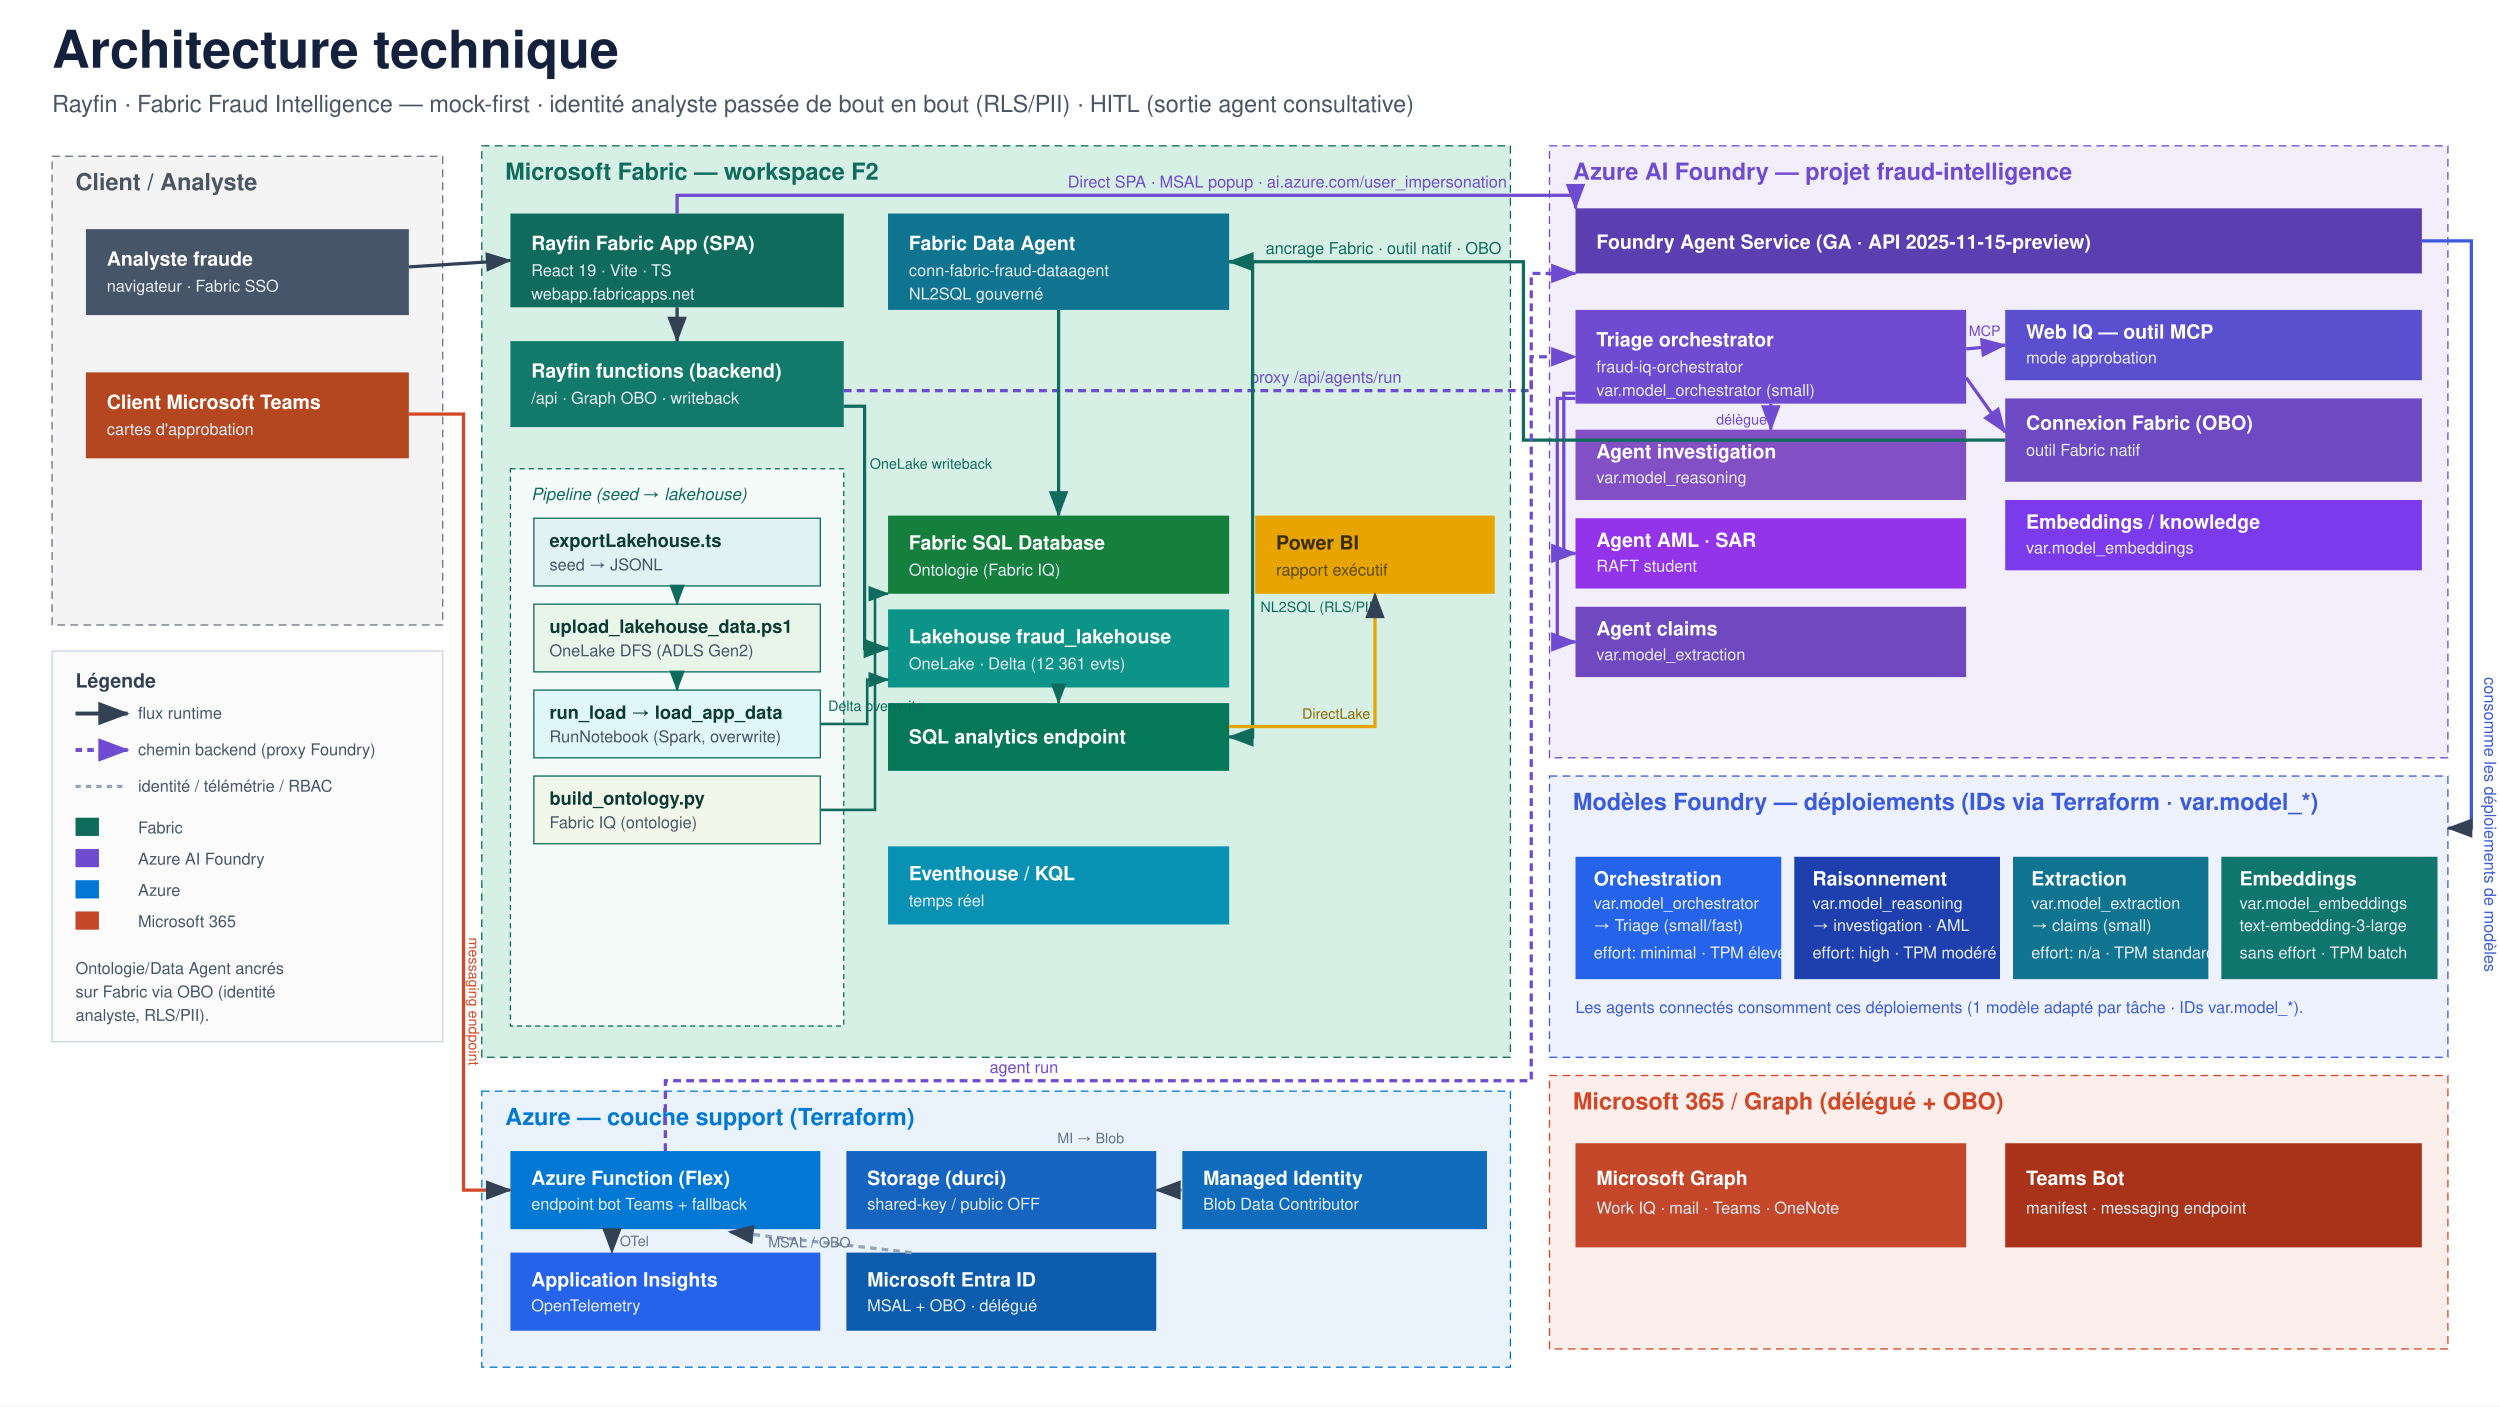
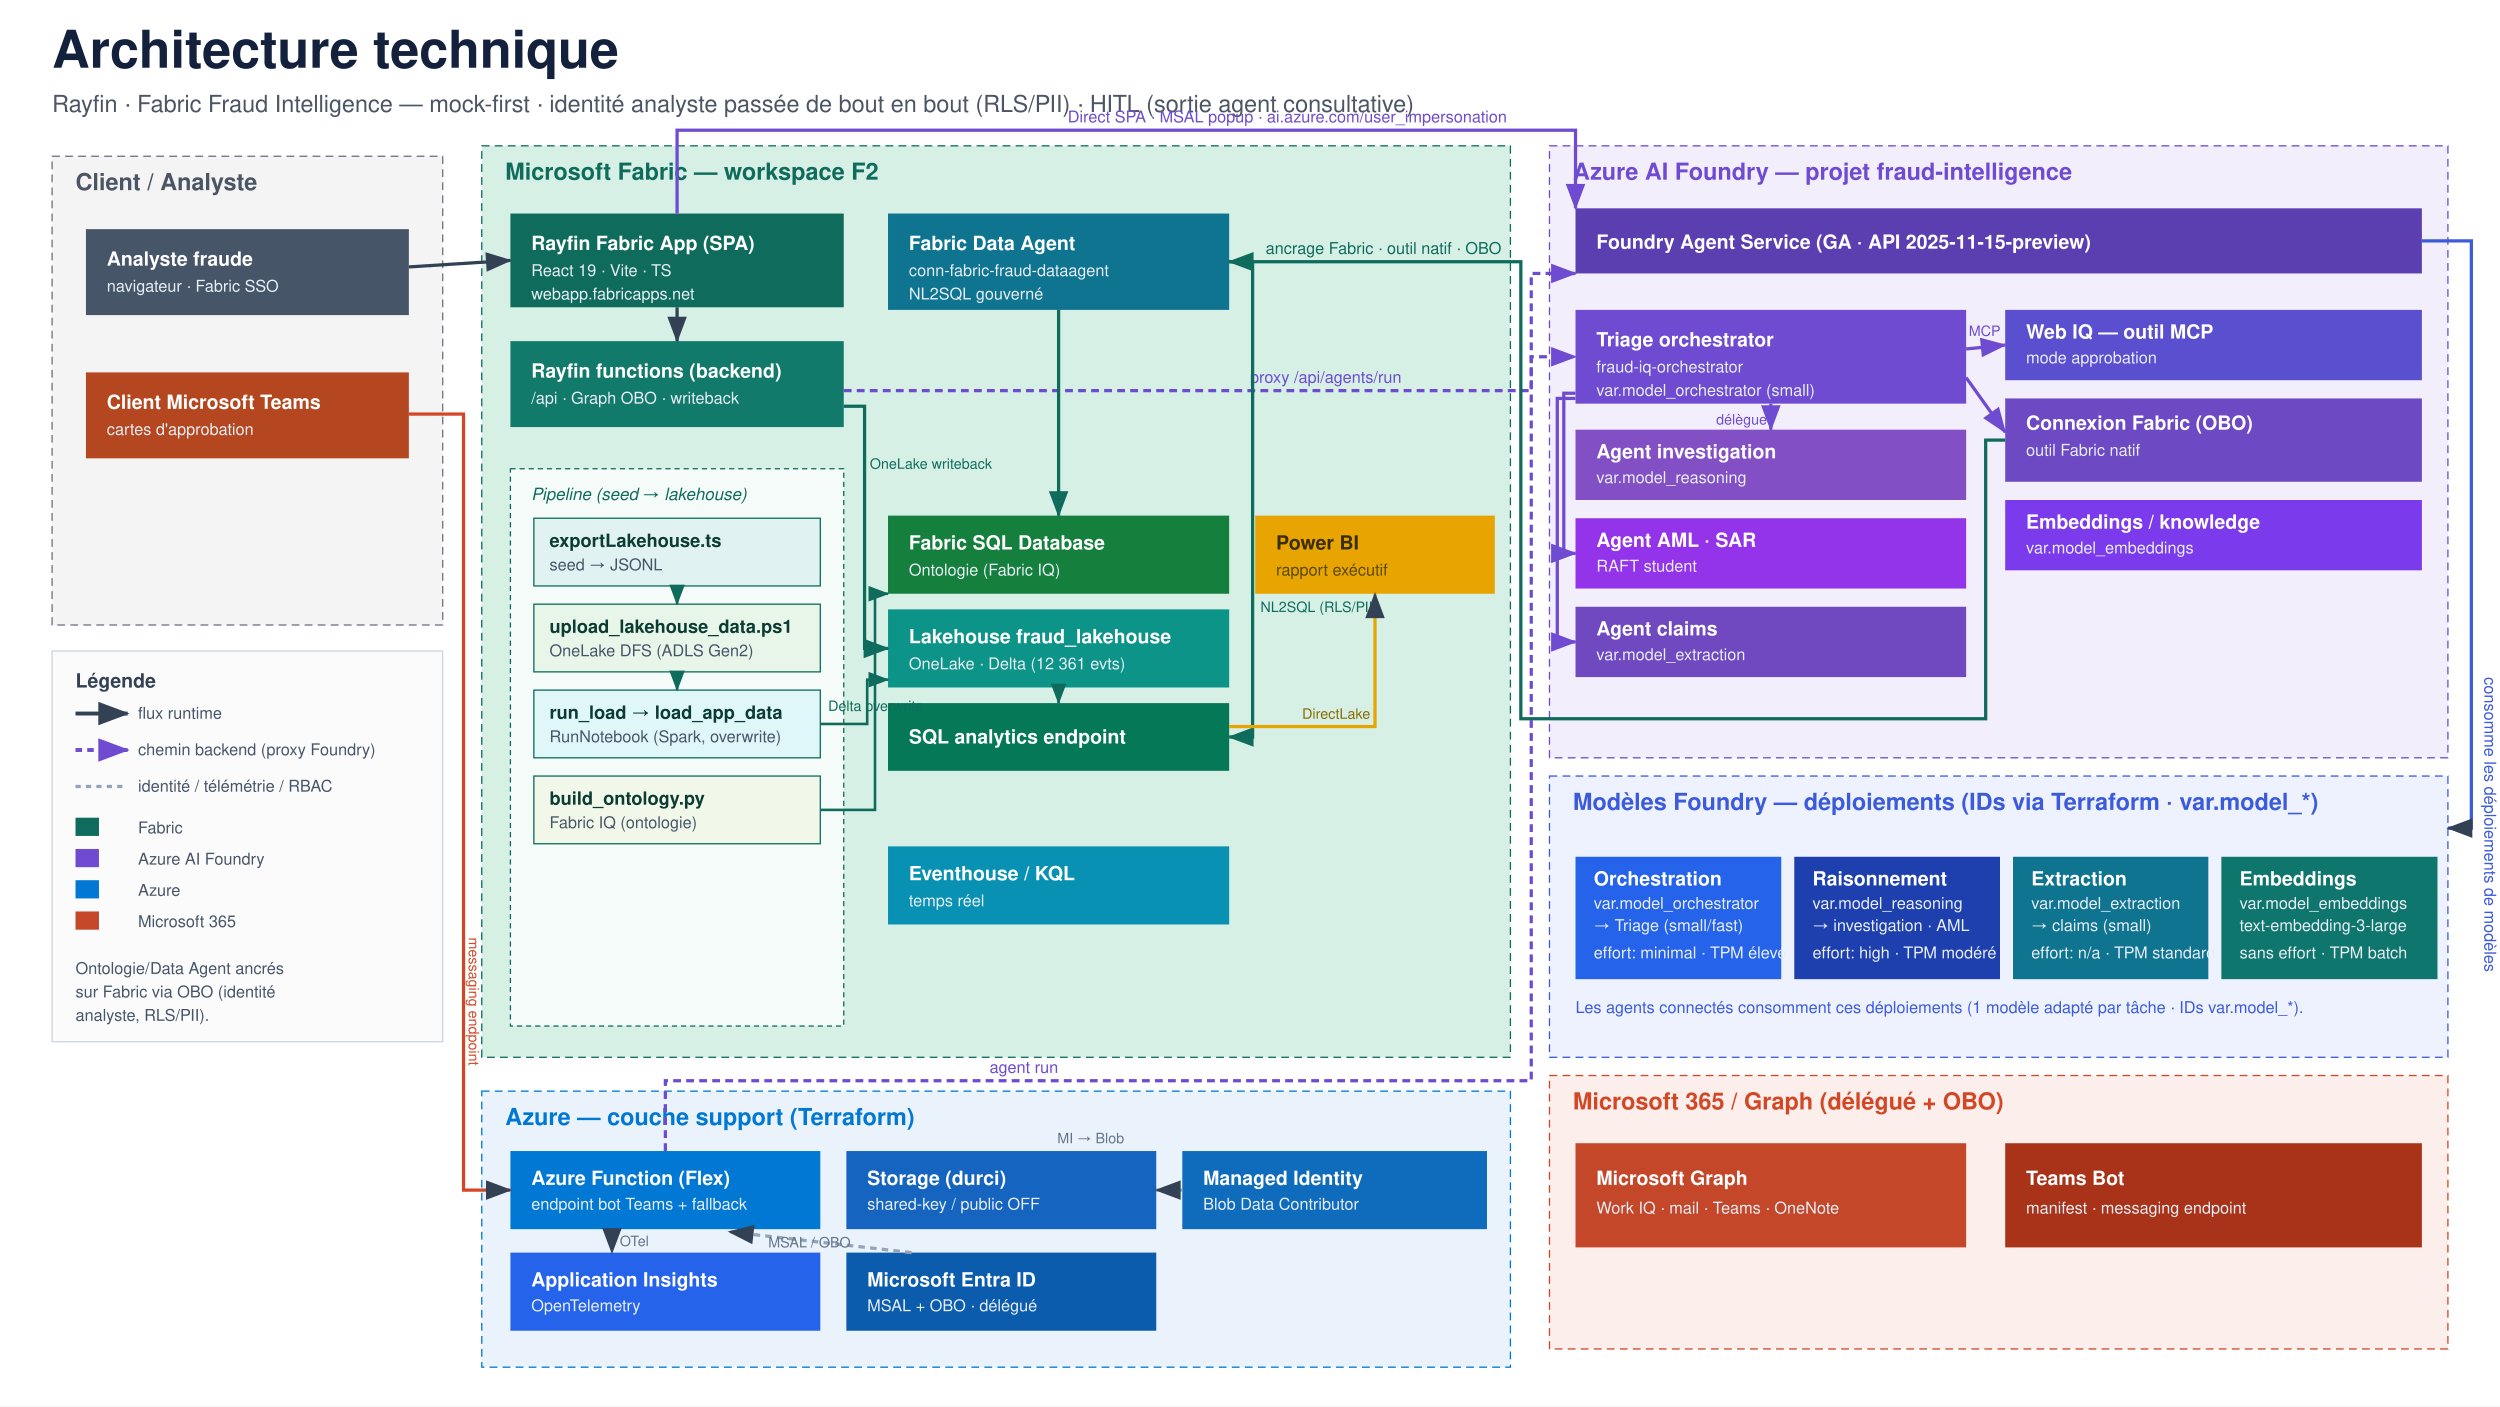
<svg xmlns="http://www.w3.org/2000/svg" width="1920" height="1080" viewBox="0 0 1920 1080" font-family="Segoe UI, -apple-system, Helvetica, Arial, sans-serif">
  <defs>
    <marker id="arr" markerWidth="9" markerHeight="9" refX="7.5" refY="3" orient="auto">
      <path d="M0,0 L8,3 L0,6 Z" fill="#334155" />
    </marker>
    <marker id="arrP" markerWidth="9" markerHeight="9" refX="7.5" refY="3" orient="auto">
      <path d="M0,0 L8,3 L0,6 Z" fill="#6E4BD0" />
    </marker>
    <marker id="arrG" markerWidth="9" markerHeight="9" refX="7.5" refY="3" orient="auto">
      <path d="M0,0 L8,3 L0,6 Z" fill="#0F6C5C" />
    </marker>
    <style>
      .t{fill:#fff;font-size:15px;font-weight:600}
      .ts{fill:#e8eef6;font-size:12.5px;font-weight:400}
      .pt{font-size:18px;font-weight:700}
      .lbl{fill:#475569;font-size:12.5px}
      .dark{fill:#0b3b33;font-size:14px;font-weight:600}
    </style>
  </defs>
  <rect x="0" y="0" width="1920" height="1080" fill="#ffffff" />
  <text x="40" y="52" font-size="40" font-weight="700" fill="#14213D">Architecture technique</text>
  <text x="40" y="86" font-size="18" fill="#4B5563">Rayfin · Fabric Fraud Intelligence — mock-first · identité analyste passée de bout en bout (RLS/PII) · HITL (sortie agent consultative)</text>
  <rect x="40" y="120" width="300" height="360" fill="#F4F4F5" stroke="#6B7280" stroke-dasharray="6 4" />
  <text x="58" y="146" class="pt" fill="#4B5563">Client / Analyste</text>
  <rect x="370" y="112" width="790" height="700" fill="#D6F0E6" stroke="#0F6C5C" stroke-dasharray="6 4" />
  <text x="388" y="138" class="pt" fill="#0F6C5C">Microsoft Fabric — workspace F2</text>
  <rect x="1190" y="112" width="690" height="470" fill="#F3EEFC" stroke="#6E4BD0" stroke-dasharray="6 4" />
  <text x="1208" y="138" class="pt" fill="#6E4BD0">Azure AI Foundry — projet fraud-intelligence</text>
  <rect x="370" y="838" width="790" height="212" fill="#EAF3FB" stroke="#0078D4" stroke-dasharray="6 4" />
  <text x="388" y="864" class="pt" fill="#0078D4">Azure — couche support (Terraform)</text>
  <g transform="translate(0,224)">
    <rect x="1190" y="602" width="690" height="210" fill="#FCEEEA" stroke="#D24726" stroke-dasharray="6 4" />
    <text x="1208" y="628" class="pt" fill="#D24726">Microsoft 365 / Graph (délégué + OBO)</text>
  </g>
  <rect x="66" y="176" width="248" height="66" fill="#475569" />
  <text x="82" y="204" class="t">Analyste fraude</text>
  <text x="82" y="224" class="ts">navigateur · Fabric SSO</text>
  <rect x="66" y="286" width="248" height="66" fill="#B4471F" />
  <text x="82" y="314" class="t">Client Microsoft Teams</text>
  <text x="82" y="334" class="ts">cartes d'approbation</text>
  <rect x="40" y="500" width="300" height="300" fill="#FBFBFC" stroke="#CBD5E1" />
  <text x="58" y="528" font-size="15" font-weight="700" fill="#334155">Légende</text>
  <line x1="58" y1="548" x2="98" y2="548" stroke="#334155" stroke-width="3" marker-end="url(#arr)" />
  <text x="106" y="552" class="lbl">flux runtime</text>
  <line x1="58" y1="576" x2="98" y2="576" stroke="#6E4BD0" stroke-width="3" stroke-dasharray="5 4" marker-end="url(#arrP)" />
  <text x="106" y="580" class="lbl">chemin backend (proxy Foundry)</text>
  <line x1="58" y1="604" x2="98" y2="604" stroke="#94a3b8" stroke-width="2.5" stroke-dasharray="4 4" />
  <text x="106" y="608" class="lbl">identité / télémétrie / RBAC</text>
  <rect x="58" y="628" width="18" height="14" fill="#0F6C5C" />
  <text x="106" y="640" class="lbl">Fabric</text>
  <rect x="58" y="652" width="18" height="14" fill="#6E4BD0" />
  <text x="106" y="664" class="lbl">Azure AI Foundry</text>
  <rect x="58" y="676" width="18" height="14" fill="#0078D4" />
  <text x="106" y="688" class="lbl">Azure</text>
  <rect x="58" y="700" width="18" height="14" fill="#C4472A" />
  <text x="106" y="712" class="lbl">Microsoft 365</text>
  <text x="58" y="748" class="lbl" font-size="11">Ontologie/Data Agent ancrés</text>
  <text x="58" y="766" class="lbl" font-size="11">sur Fabric via OBO (identité</text>
  <text x="58" y="784" class="lbl" font-size="11">analyste, RLS/PII).</text>
  <rect x="392" y="164" width="256" height="72" fill="#0F6C5C" />
  <text x="408" y="192" class="t">Rayfin Fabric App (SPA)</text>
  <text x="408" y="212" class="ts">React 19 · Vite · TS</text>
  <text x="408" y="230" class="ts">webapp.fabricapps.net</text>
  <rect x="392" y="262" width="256" height="66" fill="#127A6A" />
  <text x="408" y="290" class="t">Rayfin functions (backend)</text>
  <text x="408" y="310" class="ts">/api · Graph OBO · writeback</text>
  <rect x="392" y="360" width="256" height="428" fill="#F4FBF9" stroke="#0F6C5C" stroke-dasharray="4 3" />
  <text x="408" y="384" font-size="13" font-style="italic" fill="#0F6C5C">Pipeline (seed → lakehouse)</text>
  <rect x="410" y="398" width="220" height="52" fill="#E0F2F1" stroke="#0F6C5C" />
  <text x="422" y="420" class="dark" font-size="12.5">exportLakehouse.ts</text>
  <text x="422" y="438" class="lbl" font-size="11">seed → JSONL</text>
  <rect x="410" y="464" width="220" height="52" fill="#E8F5E9" stroke="#0F6C5C" />
  <text x="422" y="486" class="dark" font-size="12.5">upload_lakehouse_data.ps1</text>
  <text x="422" y="504" class="lbl" font-size="11">OneLake DFS (ADLS Gen2)</text>
  <rect x="410" y="530" width="220" height="52" fill="#E0F7FA" stroke="#0F6C5C" />
  <text x="422" y="552" class="dark" font-size="12.5">run_load → load_app_data</text>
  <text x="422" y="570" class="lbl" font-size="11">RunNotebook (Spark, overwrite)</text>
  <rect x="410" y="596" width="220" height="52" fill="#F1F8E9" stroke="#0F6C5C" />
  <text x="422" y="618" class="dark" font-size="12.5">build_ontology.py</text>
  <text x="422" y="636" class="lbl" font-size="11">Fabric IQ (ontologie)</text>
  <rect x="682" y="164" width="262" height="74" fill="#0E7490" />
  <text x="698" y="192" class="t">Fabric Data Agent</text>
  <text x="698" y="212" class="ts">conn-fabric-fraud-dataagent</text>
  <text x="698" y="230" class="ts">NL2SQL gouverné</text>
  <rect x="682" y="396" width="262" height="60" fill="#15803D" />
  <text x="698" y="422" class="t">Fabric SQL Database</text>
  <text x="698" y="442" class="ts">Ontologie (Fabric IQ)</text>
  <rect x="682" y="468" width="262" height="60" fill="#0D9488" />
  <text x="698" y="494" class="t">Lakehouse fraud_lakehouse</text>
  <text x="698" y="514" class="ts">OneLake · Delta (12 361 evts)</text>
  <rect x="682" y="540" width="262" height="52" fill="#047857" />
  <text x="698" y="571" class="t">SQL analytics endpoint</text>
  <rect x="682" y="650" width="262" height="60" fill="#0891B2" />
  <text x="698" y="676" class="t">Eventhouse / KQL</text>
  <text x="698" y="696" class="ts">temps réel</text>
  <rect x="964" y="396" width="184" height="60" fill="#E8A400" />
  <text x="980" y="422" font-size="15" font-weight="700" fill="#3a2d00">Power BI</text>
  <text x="980" y="442" font-size="12.5" fill="#5a4a00">rapport exécutif</text>
  <rect x="1210" y="160" width="650" height="50" fill="#5B3FB0" />
  <text x="1226" y="191" class="t" font-size="16">Foundry Agent Service (GA · API 2025-11-15-preview)</text>
  <rect x="1210" y="238" width="300" height="72" fill="#6E4BD0" />
  <text x="1226" y="266" class="t">Triage orchestrator</text>
  <text x="1226" y="286" class="ts">fraud-iq-orchestrator</text>
  <text x="1226" y="304" class="ts">var.model_orchestrator (small)</text>
  <rect x="1210" y="330" width="300" height="54" fill="#8250C4" />
  <text x="1226" y="352" class="t" font-size="14">Agent investigation</text>
  <text x="1226" y="371" class="ts">var.model_reasoning</text>
  <rect x="1210" y="398" width="300" height="54" fill="#9333EA" />
  <text x="1226" y="420" class="t" font-size="14">Agent AML · SAR</text>
  <text x="1226" y="439" class="ts">RAFT student</text>
  <rect x="1210" y="466" width="300" height="54" fill="#7048C0" />
  <text x="1226" y="488" class="t" font-size="14">Agent claims</text>
  <text x="1226" y="507" class="ts">var.model_extraction</text>
  <rect x="1540" y="238" width="320" height="54" fill="#5A4FCF" />
  <text x="1556" y="260" class="t" font-size="14">Web IQ — outil MCP</text>
  <text x="1556" y="279" class="ts">mode approbation</text>
  <rect x="1540" y="306" width="320" height="64" fill="#6D4AC4" />
  <text x="1556" y="330" class="t" font-size="14">Connexion Fabric (OBO)</text>
  <text x="1556" y="350" class="ts">outil Fabric natif</text>
  <rect x="1540" y="384" width="320" height="54" fill="#7C3AED" />
  <text x="1556" y="406" class="t" font-size="14">Embeddings / knowledge</text>
  <text x="1556" y="425" class="ts">var.model_embeddings</text>
  <rect x="392" y="884" width="238" height="60" fill="#0078D4" />
  <text x="408" y="910" class="t" font-size="14">Azure Function (Flex)</text>
  <text x="408" y="929" class="ts">endpoint bot Teams + fallback</text>
  <rect x="650" y="884" width="238" height="60" fill="#1565C0" />
  <text x="666" y="910" class="t" font-size="14">Storage (durci)</text>
  <text x="666" y="929" class="ts">shared-key / public OFF</text>
  <rect x="908" y="884" width="234" height="60" fill="#0F6CBD" />
  <text x="924" y="910" class="t" font-size="14">Managed Identity</text>
  <text x="924" y="929" class="ts">Blob Data Contributor</text>
  <rect x="392" y="962" width="238" height="60" fill="#2563EB" />
  <text x="408" y="988" class="t" font-size="14">Application Insights</text>
  <text x="408" y="1007" class="ts">OpenTelemetry</text>
  <rect x="650" y="962" width="238" height="60" fill="#0B5CAD" />
  <text x="666" y="988" class="t" font-size="14">Microsoft Entra ID</text>
  <text x="666" y="1007" class="ts">MSAL + OBO · délégué</text>
  <g transform="translate(0,224)">
    <rect x="1210" y="654" width="300" height="80" fill="#C4472A" />
    <text x="1226" y="686" class="t">Microsoft Graph</text>
    <text x="1226" y="708" class="ts">Work IQ · mail · Teams · OneNote</text>
    <rect x="1540" y="654" width="320" height="80" fill="#A83318" />
    <text x="1556" y="686" class="t">Teams Bot</text>
    <text x="1556" y="708" class="ts">manifest · messaging endpoint</text>
  </g>
  <path d="M314,205 L392,200" fill="none" stroke="#334155" stroke-width="2.5" marker-end="url(#arr)" />
  <path d="M520,236 L520,262" fill="none" stroke="#334155" stroke-width="2.5" marker-end="url(#arr)" />
-   <path d="M520,164 L520,150 L1210,150 L1210,160" fill="none" stroke="#6E4BD0" stroke-width="2.5" marker-end="url(#arrP)" />
-   <text x="820" y="144" fill="#6E4BD0" font-size="12.5">Direct SPA · MSAL popup · ai.azure.com/user_impersonation</text>
+   <path d="M520,164 L520,100 L1210,100 L1210,160" fill="none" stroke="#6E4BD0" stroke-width="2.5" marker-end="url(#arrP)" />
+   <text x="820" y="94" fill="#6E4BD0" font-size="12.5">Direct SPA · MSAL popup · ai.azure.com/user_impersonation</text>
  <path d="M648,300 L1176,300 L1176,274 L1210,274" fill="none" stroke="#6E4BD0" stroke-width="2.5" stroke-dasharray="6 4" marker-end="url(#arrP)" />
  <text x="960" y="294" fill="#6E4BD0" font-size="12.5">proxy /api/agents/run</text>
  <path d="M648,312 L664,312 L664,498 L682,498" fill="none" stroke="#0F6C5C" stroke-width="2.5" marker-end="url(#arrG)" />
  <text x="668" y="360" fill="#0F6C5C" font-size="11">OneLake writeback</text>
  <path d="M1360,310 L1360,330" fill="none" stroke="#6E4BD0" stroke-width="2.5" marker-end="url(#arrP)" />
  <path d="M1210,302 L1201,302 L1201,425 L1210,425" fill="none" stroke="#6E4BD0" stroke-width="2.5" marker-end="url(#arrP)" />
  <path d="M1210,306 L1196,306 L1196,493 L1210,493" fill="none" stroke="#6E4BD0" stroke-width="2.5" marker-end="url(#arrP)" />
  <text x="1318" y="326" fill="#6E4BD0" font-size="11">délègue</text>
  <path d="M1510,268 L1540,265" fill="none" stroke="#6E4BD0" stroke-width="2.5" marker-end="url(#arrP)" />
  <text x="1512" y="258" fill="#6E4BD0" font-size="11">MCP</text>
  <path d="M1510,290 L1540,332" fill="none" stroke="#6E4BD0" stroke-width="2.5" marker-end="url(#arrP)" />
-   <path d="M1540,338 L1170,338 L1170,201 L944,201" fill="none" stroke="#0F6C5C" stroke-width="2.5" marker-end="url(#arrG)" />
+   <path d="M1540,338 L1525,338 L1525,552 L1168,552 L1168,201 L944,201" fill="none" stroke="#0F6C5C" stroke-width="2.5" marker-end="url(#arrG)" />
  <text x="972" y="195" fill="#0F6C5C" font-size="12.5">ancrage Fabric · outil natif · OBO</text>
  <path d="M813,238 L813,396" fill="none" stroke="#0F6C5C" stroke-width="2.5" marker-end="url(#arrG)" />
  <path d="M944,201 L962,201 L962,566 L944,566" fill="none" stroke="#0F6C5C" stroke-width="2.5" marker-end="url(#arrG)" />
  <text x="968" y="470" fill="#0F6C5C" font-size="11">NL2SQL (RLS/PII)</text>
  <path d="M520,450 L520,464" fill="none" stroke="#0F6C5C" stroke-width="2" marker-end="url(#arrG)" />
  <path d="M520,516 L520,530" fill="none" stroke="#0F6C5C" stroke-width="2" marker-end="url(#arrG)" />
  <path d="M630,556 L666,556 L666,522 L682,522" fill="none" stroke="#0F6C5C" stroke-width="2" marker-end="url(#arrG)" />
  <text x="636" y="546" fill="#0F6C5C" font-size="11">Delta overwrite</text>
  <path d="M630,622 L672,622 L672,456 L682,456" fill="none" stroke="#0F6C5C" stroke-width="2" marker-end="url(#arrG)" />
  <path d="M813,528 L813,540" fill="none" stroke="#0F6C5C" stroke-width="2" marker-end="url(#arrG)" />
  <path d="M944,558 L1056,558 L1056,456" fill="none" stroke="#E8A400" stroke-width="2.5" marker-end="url(#arr)" />
  <text x="1000" y="552" fill="#8a6a00" font-size="11">DirectLake</text>
  <path d="M314,318 L356,318 L356,914 L392,914" fill="none" stroke="#D24726" stroke-width="2.5" marker-end="url(#arr)" />
  <text x="360" y="720" fill="#D24726" font-size="11" transform="rotate(90 360 720)">messaging endpoint</text>
  <path d="M511,884 L511,830 L1176,830 L1176,210 L1210,210" fill="none" stroke="#6E4BD0" stroke-width="2.5" stroke-dasharray="6 4" marker-end="url(#arrP)" />
  <text x="760" y="824" fill="#6E4BD0" font-size="12.5">agent run</text>
  <path d="M908,914 L888,914" fill="none" stroke="#94a3b8" stroke-width="2.5" stroke-dasharray="5 4" marker-end="url(#arr)" />
  <text x="812" y="878" fill="#64748b" font-size="11">MI → Blob</text>
  <path d="M470,944 L470,962" fill="none" stroke="#94a3b8" stroke-width="2.5" stroke-dasharray="5 4" marker-end="url(#arr)" />
  <text x="476" y="957" fill="#64748b" font-size="11">OTel</text>
  <path d="M700,962 L560,946" fill="none" stroke="#94a3b8" stroke-width="2.5" stroke-dasharray="5 4" marker-end="url(#arr)" />
  <text x="590" y="958" fill="#64748b" font-size="11">MSAL / OBO</text>
  <g transform="translate(0,-226)">
    <rect x="1190" y="822" width="690" height="216" fill="#EEF2FF" stroke="#3B5BDB" stroke-dasharray="6 4" />
    <text x="1208" y="848" class="pt" fill="#3B5BDB">Modèles Foundry — déploiements (IDs via Terraform · var.model_*)</text>
    <rect x="1210" y="884" width="158" height="94" fill="#2563EB" />
    <text x="1224" y="906" class="t" font-size="14">Orchestration</text>
    <text x="1224" y="924" class="ts" font-size="11">var.model_orchestrator</text>
    <text x="1224" y="941" class="ts" font-size="11">→ Triage (small/fast)</text>
    <text x="1224" y="962" class="ts" font-size="10.5">effort: minimal · TPM élevé</text>
    <rect x="1378" y="884" width="158" height="94" fill="#1E40AF" />
    <text x="1392" y="906" class="t" font-size="14">Raisonnement</text>
    <text x="1392" y="924" class="ts" font-size="11">var.model_reasoning</text>
    <text x="1392" y="941" class="ts" font-size="11">→ investigation · AML</text>
    <text x="1392" y="962" class="ts" font-size="10.5">effort: high · TPM modéré</text>
    <rect x="1546" y="884" width="150" height="94" fill="#0E7490" />
    <text x="1560" y="906" class="t" font-size="14">Extraction</text>
    <text x="1560" y="924" class="ts" font-size="11">var.model_extraction</text>
    <text x="1560" y="941" class="ts" font-size="11">→ claims (small)</text>
    <text x="1560" y="962" class="ts" font-size="10.5">effort: n/a · TPM standard</text>
    <rect x="1706" y="884" width="166" height="94" fill="#0F766E" />
    <text x="1720" y="906" class="t" font-size="14">Embeddings</text>
    <text x="1720" y="924" class="ts" font-size="11">var.model_embeddings</text>
    <text x="1720" y="941" class="ts" font-size="11">text-embedding-3-large</text>
    <text x="1720" y="962" class="ts" font-size="10.5">sans effort · TPM batch</text>
    <text x="1210" y="1004" fill="#3B5BDB" font-size="12.5">Les agents connectés consomment ces déploiements (1 modèle adapté par tâche · IDs var.model_*).</text>
  </g>
  <path d="M1860,185 L1898,185 L1898,636 L1880,636" fill="none" stroke="#3B5BDB" stroke-width="2.5" marker-end="url(#arr)" />
  <text x="1908" y="520" fill="#3B5BDB" font-size="12.5" transform="rotate(90 1908 520)">consomme les déploiements de modèles</text>
</svg>
